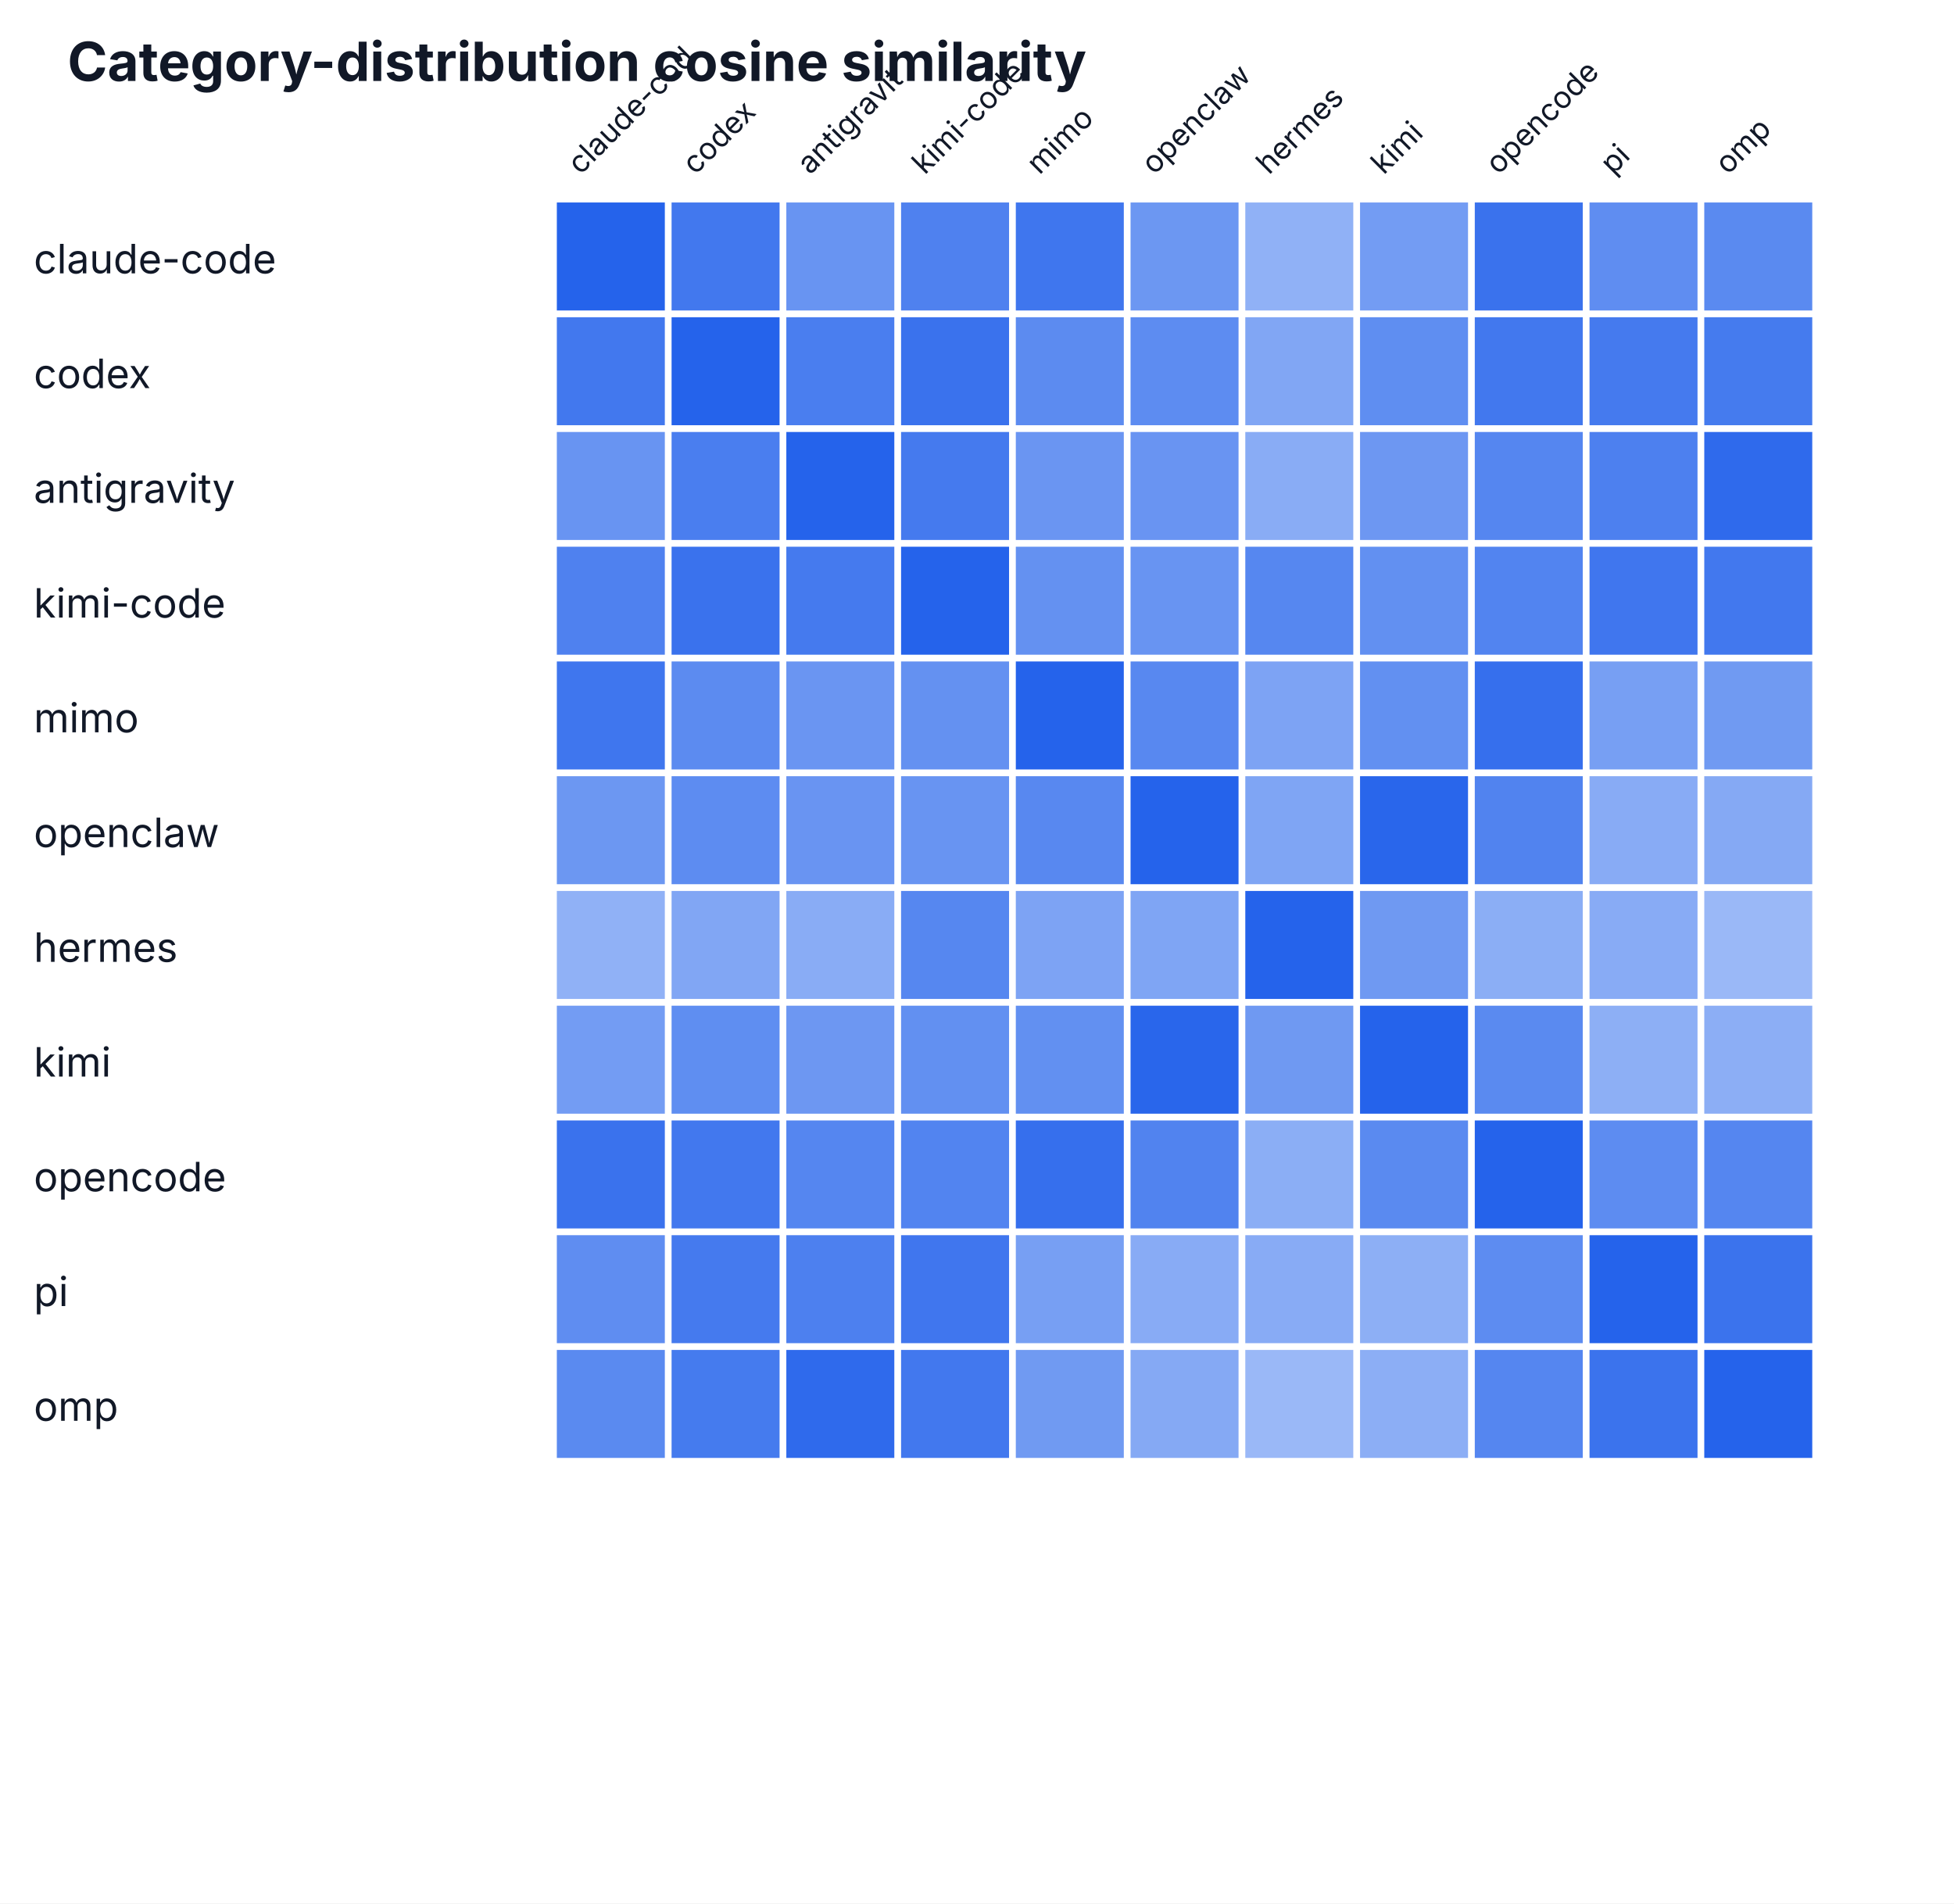
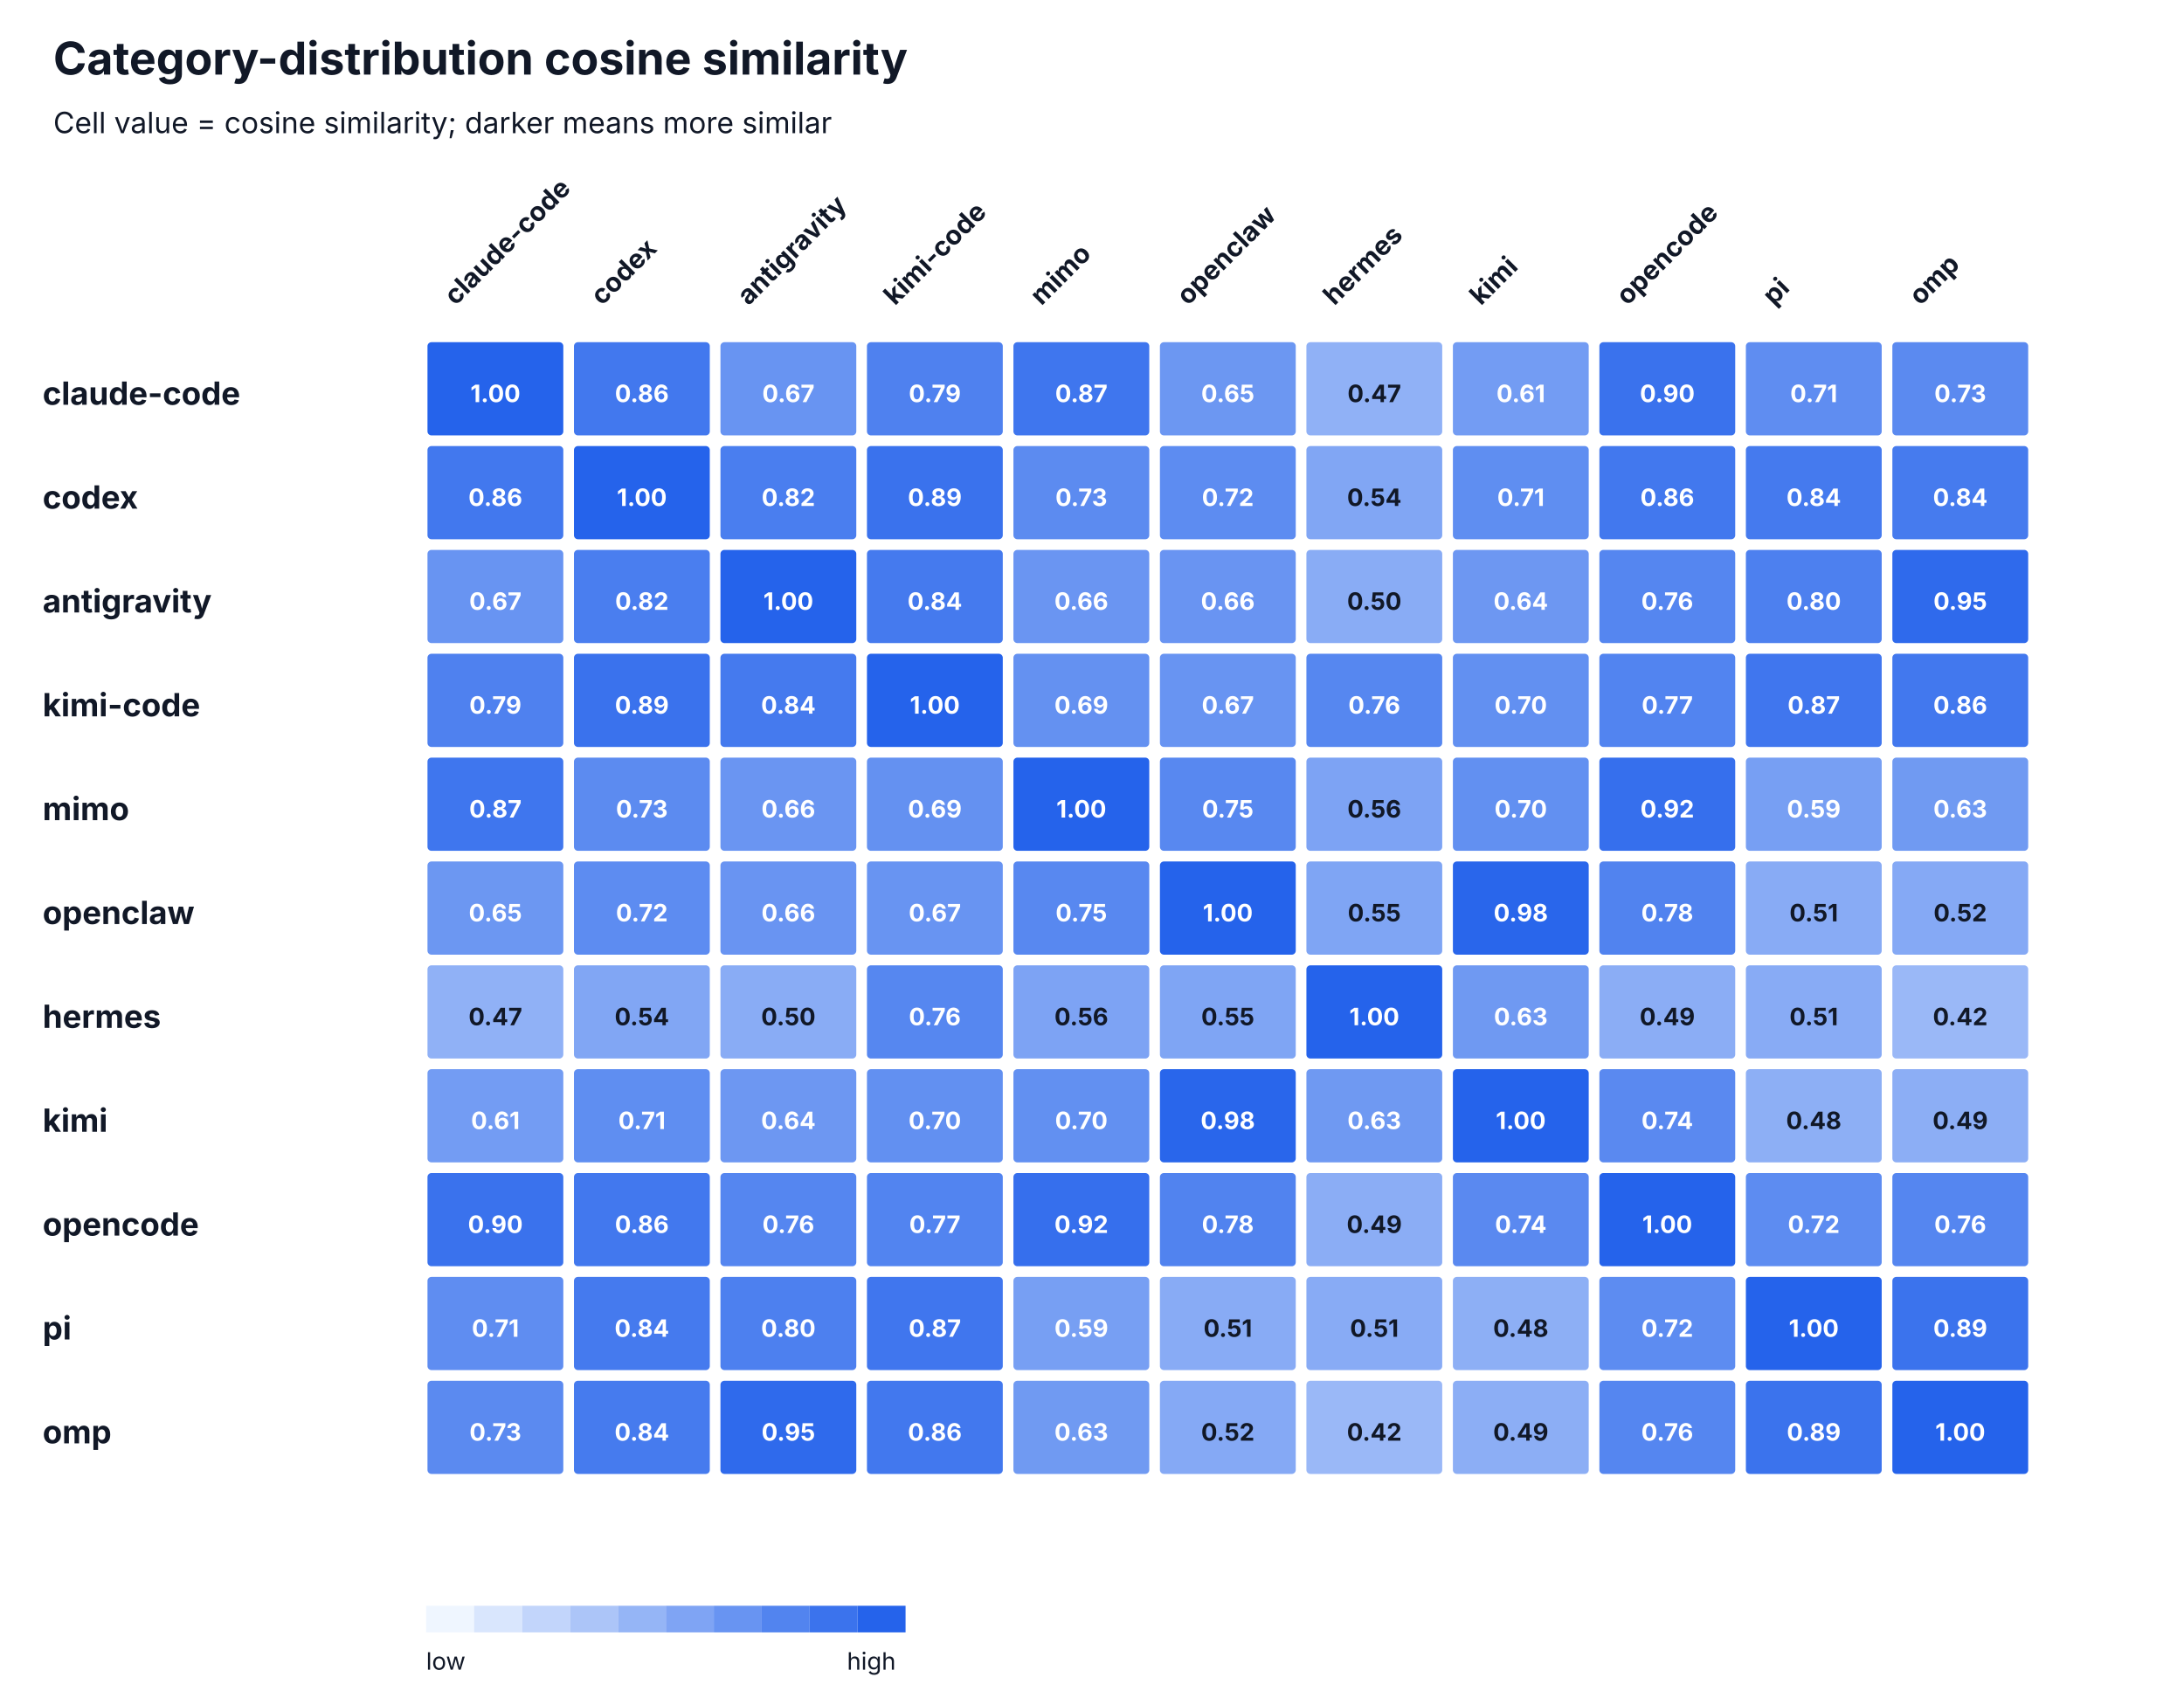
- <svg xmlns="http://www.w3.org/2000/svg" width="579" height="564" viewBox="0 0 579 564">
+ <svg xmlns="http://www.w3.org/2000/svg" width="820" height="635" viewBox="0 0 820 635">
  <rect width="100%" height="100%" fill="#ffffff" />
  <style>text{font-family:Inter,Arial,sans-serif;fill:#111827}</style>
-   <text x="20" y="24" font-size="16" font-weight="bold">Category-distribution cosine similarity</text>
-   <text x="172" y="52" font-size="9" font-weight="normal" transform="rotate(-45 172 52)">claude-cod</text>
-   <text x="206" y="52" font-size="9" font-weight="normal" transform="rotate(-45 206 52)">codex</text>
-   <text x="240" y="52" font-size="9" font-weight="normal" transform="rotate(-45 240 52)">antigravit</text>
-   <text x="274" y="52" font-size="9" font-weight="normal" transform="rotate(-45 274 52)">kimi-code</text>
-   <text x="308" y="52" font-size="9" font-weight="normal" transform="rotate(-45 308 52)">mimo</text>
-   <text x="342" y="52" font-size="9" font-weight="normal" transform="rotate(-45 342 52)">openclaw</text>
-   <text x="376" y="52" font-size="9" font-weight="normal" transform="rotate(-45 376 52)">hermes</text>
-   <text x="410" y="52" font-size="9" font-weight="normal" transform="rotate(-45 410 52)">kimi</text>
-   <text x="444" y="52" font-size="9" font-weight="normal" transform="rotate(-45 444 52)">opencode</text>
-   <text x="478" y="52" font-size="9" font-weight="normal" transform="rotate(-45 478 52)">pi</text>
-   <text x="512" y="52" font-size="9" font-weight="normal" transform="rotate(-45 512 52)">omp</text>
-   <text x="10" y="81" font-size="12" font-weight="normal">claude-code</text>
-   <rect x="165" y="60" width="32" height="32" fill="rgb(37,99,235)" />
-   <rect x="199" y="60" width="32" height="32" fill="rgb(66,120,238)" />
-   <rect x="233" y="60" width="32" height="32" fill="rgb(104,148,242)" />
-   <rect x="267" y="60" width="32" height="32" fill="rgb(79,129,239)" />
-   <rect x="301" y="60" width="32" height="32" fill="rgb(63,118,238)" />
-   <rect x="335" y="60" width="32" height="32" fill="rgb(108,151,242)" />
-   <rect x="369" y="60" width="32" height="32" fill="rgb(144,177,246)" />
-   <rect x="403" y="60" width="32" height="32" fill="rgb(115,156,243)" />
-   <rect x="437" y="60" width="32" height="32" fill="rgb(58,114,237)" />
-   <rect x="471" y="60" width="32" height="32" fill="rgb(95,141,241)" />
-   <rect x="505" y="60" width="32" height="32" fill="rgb(90,138,240)" />
-   <text x="10" y="115" font-size="12" font-weight="normal">codex</text>
-   <rect x="165" y="94" width="32" height="32" fill="rgb(66,120,238)" />
-   <rect x="199" y="94" width="32" height="32" fill="rgb(37,99,235)" />
-   <rect x="233" y="94" width="32" height="32" fill="rgb(74,126,239)" />
-   <rect x="267" y="94" width="32" height="32" fill="rgb(58,114,237)" />
-   <rect x="301" y="94" width="32" height="32" fill="rgb(92,139,240)" />
-   <rect x="335" y="94" width="32" height="32" fill="rgb(93,140,241)" />
-   <rect x="369" y="94" width="32" height="32" fill="rgb(129,166,244)" />
-   <rect x="403" y="94" width="32" height="32" fill="rgb(95,142,241)" />
-   <rect x="437" y="94" width="32" height="32" fill="rgb(66,120,238)" />
-   <rect x="471" y="94" width="32" height="32" fill="rgb(69,122,238)" />
-   <rect x="505" y="94" width="32" height="32" fill="rgb(69,123,238)" />
-   <text x="10" y="149" font-size="12" font-weight="normal">antigravity</text>
-   <rect x="165" y="128" width="32" height="32" fill="rgb(104,148,242)" />
-   <rect x="199" y="128" width="32" height="32" fill="rgb(74,126,239)" />
-   <rect x="233" y="128" width="32" height="32" fill="rgb(37,99,235)" />
-   <rect x="267" y="128" width="32" height="32" fill="rgb(69,122,238)" />
-   <rect x="301" y="128" width="32" height="32" fill="rgb(106,149,242)" />
-   <rect x="335" y="128" width="32" height="32" fill="rgb(105,148,242)" />
-   <rect x="369" y="128" width="32" height="32" fill="rgb(137,172,245)" />
-   <rect x="403" y="128" width="32" height="32" fill="rgb(109,151,242)" />
-   <rect x="437" y="128" width="32" height="32" fill="rgb(85,134,240)" />
-   <rect x="471" y="128" width="32" height="32" fill="rgb(77,128,239)" />
-   <rect x="505" y="128" width="32" height="32" fill="rgb(47,106,236)" />
-   <text x="10" y="183" font-size="12" font-weight="normal">kimi-code</text>
-   <rect x="165" y="162" width="32" height="32" fill="rgb(79,129,239)" />
-   <rect x="199" y="162" width="32" height="32" fill="rgb(58,114,237)" />
-   <rect x="233" y="162" width="32" height="32" fill="rgb(69,122,238)" />
-   <rect x="267" y="162" width="32" height="32" fill="rgb(37,99,235)" />
-   <rect x="301" y="162" width="32" height="32" fill="rgb(100,145,241)" />
-   <rect x="335" y="162" width="32" height="32" fill="rgb(104,148,242)" />
-   <rect x="369" y="162" width="32" height="32" fill="rgb(86,135,240)" />
-   <rect x="403" y="162" width="32" height="32" fill="rgb(98,144,241)" />
-   <rect x="437" y="162" width="32" height="32" fill="rgb(82,132,240)" />
-   <rect x="471" y="162" width="32" height="32" fill="rgb(64,118,238)" />
-   <rect x="505" y="162" width="32" height="32" fill="rgb(66,120,238)" />
-   <text x="10" y="217" font-size="12" font-weight="normal">mimo</text>
-   <rect x="165" y="196" width="32" height="32" fill="rgb(63,118,238)" />
-   <rect x="199" y="196" width="32" height="32" fill="rgb(92,139,240)" />
-   <rect x="233" y="196" width="32" height="32" fill="rgb(106,149,242)" />
-   <rect x="267" y="196" width="32" height="32" fill="rgb(100,145,241)" />
-   <rect x="301" y="196" width="32" height="32" fill="rgb(37,99,235)" />
-   <rect x="335" y="196" width="32" height="32" fill="rgb(88,136,240)" />
-   <rect x="369" y="196" width="32" height="32" fill="rgb(125,163,244)" />
-   <rect x="403" y="196" width="32" height="32" fill="rgb(98,144,241)" />
-   <rect x="437" y="196" width="32" height="32" fill="rgb(54,111,237)" />
-   <rect x="471" y="196" width="32" height="32" fill="rgb(119,159,243)" />
-   <rect x="505" y="196" width="32" height="32" fill="rgb(112,154,242)" />
-   <text x="10" y="251" font-size="12" font-weight="normal">openclaw</text>
-   <rect x="165" y="230" width="32" height="32" fill="rgb(108,151,242)" />
-   <rect x="199" y="230" width="32" height="32" fill="rgb(93,140,241)" />
-   <rect x="233" y="230" width="32" height="32" fill="rgb(105,148,242)" />
-   <rect x="267" y="230" width="32" height="32" fill="rgb(104,148,242)" />
-   <rect x="301" y="230" width="32" height="32" fill="rgb(88,136,240)" />
-   <rect x="335" y="230" width="32" height="32" fill="rgb(37,99,235)" />
-   <rect x="369" y="230" width="32" height="32" fill="rgb(127,165,244)" />
-   <rect x="403" y="230" width="32" height="32" fill="rgb(41,102,235)" />
-   <rect x="437" y="230" width="32" height="32" fill="rgb(81,131,239)" />
-   <rect x="471" y="230" width="32" height="32" fill="rgb(136,171,245)" />
-   <rect x="505" y="230" width="32" height="32" fill="rgb(133,169,244)" />
-   <text x="10" y="285" font-size="12" font-weight="normal">hermes</text>
-   <rect x="165" y="264" width="32" height="32" fill="rgb(144,177,246)" />
-   <rect x="199" y="264" width="32" height="32" fill="rgb(129,166,244)" />
-   <rect x="233" y="264" width="32" height="32" fill="rgb(137,172,245)" />
-   <rect x="267" y="264" width="32" height="32" fill="rgb(86,135,240)" />
-   <rect x="301" y="264" width="32" height="32" fill="rgb(125,163,244)" />
-   <rect x="335" y="264" width="32" height="32" fill="rgb(127,165,244)" />
-   <rect x="369" y="264" width="32" height="32" fill="rgb(37,99,235)" />
-   <rect x="403" y="264" width="32" height="32" fill="rgb(111,153,242)" />
-   <rect x="437" y="264" width="32" height="32" fill="rgb(139,174,245)" />
-   <rect x="471" y="264" width="32" height="32" fill="rgb(136,171,245)" />
-   <rect x="505" y="264" width="32" height="32" fill="rgb(154,184,247)" />
-   <text x="10" y="319" font-size="12" font-weight="normal">kimi</text>
-   <rect x="165" y="298" width="32" height="32" fill="rgb(115,156,243)" />
-   <rect x="199" y="298" width="32" height="32" fill="rgb(95,142,241)" />
-   <rect x="233" y="298" width="32" height="32" fill="rgb(109,151,242)" />
-   <rect x="267" y="298" width="32" height="32" fill="rgb(98,144,241)" />
-   <rect x="301" y="298" width="32" height="32" fill="rgb(98,144,241)" />
-   <rect x="335" y="298" width="32" height="32" fill="rgb(41,102,235)" />
-   <rect x="369" y="298" width="32" height="32" fill="rgb(111,153,242)" />
-   <rect x="403" y="298" width="32" height="32" fill="rgb(37,99,235)" />
-   <rect x="437" y="298" width="32" height="32" fill="rgb(90,138,240)" />
-   <rect x="471" y="298" width="32" height="32" fill="rgb(141,175,245)" />
-   <rect x="505" y="298" width="32" height="32" fill="rgb(140,174,245)" />
-   <text x="10" y="353" font-size="12" font-weight="normal">opencode</text>
-   <rect x="165" y="332" width="32" height="32" fill="rgb(58,114,237)" />
-   <rect x="199" y="332" width="32" height="32" fill="rgb(66,120,238)" />
-   <rect x="233" y="332" width="32" height="32" fill="rgb(85,134,240)" />
-   <rect x="267" y="332" width="32" height="32" fill="rgb(82,132,240)" />
-   <rect x="301" y="332" width="32" height="32" fill="rgb(54,111,237)" />
-   <rect x="335" y="332" width="32" height="32" fill="rgb(81,131,239)" />
-   <rect x="369" y="332" width="32" height="32" fill="rgb(139,174,245)" />
-   <rect x="403" y="332" width="32" height="32" fill="rgb(90,138,240)" />
-   <rect x="437" y="332" width="32" height="32" fill="rgb(37,99,235)" />
-   <rect x="471" y="332" width="32" height="32" fill="rgb(93,140,241)" />
-   <rect x="505" y="332" width="32" height="32" fill="rgb(85,134,240)" />
-   <text x="10" y="387" font-size="12" font-weight="normal">pi</text>
-   <rect x="165" y="366" width="32" height="32" fill="rgb(95,141,241)" />
-   <rect x="199" y="366" width="32" height="32" fill="rgb(69,122,238)" />
-   <rect x="233" y="366" width="32" height="32" fill="rgb(77,128,239)" />
-   <rect x="267" y="366" width="32" height="32" fill="rgb(64,118,238)" />
-   <rect x="301" y="366" width="32" height="32" fill="rgb(119,159,243)" />
-   <rect x="335" y="366" width="32" height="32" fill="rgb(136,171,245)" />
-   <rect x="369" y="366" width="32" height="32" fill="rgb(136,171,245)" />
-   <rect x="403" y="366" width="32" height="32" fill="rgb(141,175,245)" />
-   <rect x="437" y="366" width="32" height="32" fill="rgb(93,140,241)" />
-   <rect x="471" y="366" width="32" height="32" fill="rgb(37,99,235)" />
-   <rect x="505" y="366" width="32" height="32" fill="rgb(59,115,237)" />
-   <text x="10" y="421" font-size="12" font-weight="normal">omp</text>
-   <rect x="165" y="400" width="32" height="32" fill="rgb(90,138,240)" />
-   <rect x="199" y="400" width="32" height="32" fill="rgb(69,123,238)" />
-   <rect x="233" y="400" width="32" height="32" fill="rgb(47,106,236)" />
-   <rect x="267" y="400" width="32" height="32" fill="rgb(66,120,238)" />
-   <rect x="301" y="400" width="32" height="32" fill="rgb(112,154,242)" />
-   <rect x="335" y="400" width="32" height="32" fill="rgb(133,169,244)" />
-   <rect x="369" y="400" width="32" height="32" fill="rgb(154,184,247)" />
-   <rect x="403" y="400" width="32" height="32" fill="rgb(140,174,245)" />
-   <rect x="437" y="400" width="32" height="32" fill="rgb(85,134,240)" />
-   <rect x="471" y="400" width="32" height="32" fill="rgb(59,115,237)" />
-   <rect x="505" y="400" width="32" height="32" fill="rgb(37,99,235)" />
+   <text x="20" y="28" font-size="17" font-weight="bold">Category-distribution cosine similarity</text>
+   <text x="20" y="50" font-size="11" font-weight="normal">Cell value = cosine similarity; darker means more similar</text>
+   <text x="171" y="115" font-size="10" font-weight="bold" transform="rotate(-45 171 115)">claude-code</text>
+   <text x="226" y="115" font-size="10" font-weight="bold" transform="rotate(-45 226 115)">codex</text>
+   <text x="281" y="115" font-size="10" font-weight="bold" transform="rotate(-45 281 115)">antigravity</text>
+   <text x="336" y="115" font-size="10" font-weight="bold" transform="rotate(-45 336 115)">kimi-code</text>
+   <text x="391" y="115" font-size="10" font-weight="bold" transform="rotate(-45 391 115)">mimo</text>
+   <text x="446" y="115" font-size="10" font-weight="bold" transform="rotate(-45 446 115)">openclaw</text>
+   <text x="501" y="115" font-size="10" font-weight="bold" transform="rotate(-45 501 115)">hermes</text>
+   <text x="556" y="115" font-size="10" font-weight="bold" transform="rotate(-45 556 115)">kimi</text>
+   <text x="611" y="115" font-size="10" font-weight="bold" transform="rotate(-45 611 115)">opencode</text>
+   <text x="666" y="115" font-size="10" font-weight="bold" transform="rotate(-45 666 115)">pi</text>
+   <text x="721" y="115" font-size="10" font-weight="bold" transform="rotate(-45 721 115)">omp</text>
+   <text x="16" y="152" font-size="12" font-weight="bold">claude-code</text>
+   <rect x="160" y="128" width="52" height="36" rx="2" fill="rgb(37,99,235)" stroke="#ffffff" />
+   <text x="186.0" y="151" text-anchor="middle" font-size="9" font-weight="bold" fill="#ffffff" style="fill:#ffffff">1.00</text>
+   <rect x="215" y="128" width="52" height="36" rx="2" fill="rgb(66,120,238)" stroke="#ffffff" />
+   <text x="241.0" y="151" text-anchor="middle" font-size="9" font-weight="bold" fill="#ffffff" style="fill:#ffffff">0.86</text>
+   <rect x="270" y="128" width="52" height="36" rx="2" fill="rgb(104,148,242)" stroke="#ffffff" />
+   <text x="296.0" y="151" text-anchor="middle" font-size="9" font-weight="bold" fill="#ffffff" style="fill:#ffffff">0.67</text>
+   <rect x="325" y="128" width="52" height="36" rx="2" fill="rgb(79,129,239)" stroke="#ffffff" />
+   <text x="351.0" y="151" text-anchor="middle" font-size="9" font-weight="bold" fill="#ffffff" style="fill:#ffffff">0.79</text>
+   <rect x="380" y="128" width="52" height="36" rx="2" fill="rgb(63,118,238)" stroke="#ffffff" />
+   <text x="406.0" y="151" text-anchor="middle" font-size="9" font-weight="bold" fill="#ffffff" style="fill:#ffffff">0.87</text>
+   <rect x="435" y="128" width="52" height="36" rx="2" fill="rgb(108,151,242)" stroke="#ffffff" />
+   <text x="461.0" y="151" text-anchor="middle" font-size="9" font-weight="bold" fill="#ffffff" style="fill:#ffffff">0.65</text>
+   <rect x="490" y="128" width="52" height="36" rx="2" fill="rgb(144,177,246)" stroke="#ffffff" />
+   <text x="516.0" y="151" text-anchor="middle" font-size="9" font-weight="bold" fill="#111827" style="fill:#111827">0.47</text>
+   <rect x="545" y="128" width="52" height="36" rx="2" fill="rgb(115,156,243)" stroke="#ffffff" />
+   <text x="571.0" y="151" text-anchor="middle" font-size="9" font-weight="bold" fill="#ffffff" style="fill:#ffffff">0.61</text>
+   <rect x="600" y="128" width="52" height="36" rx="2" fill="rgb(58,114,237)" stroke="#ffffff" />
+   <text x="626.0" y="151" text-anchor="middle" font-size="9" font-weight="bold" fill="#ffffff" style="fill:#ffffff">0.90</text>
+   <rect x="655" y="128" width="52" height="36" rx="2" fill="rgb(95,141,241)" stroke="#ffffff" />
+   <text x="681.0" y="151" text-anchor="middle" font-size="9" font-weight="bold" fill="#ffffff" style="fill:#ffffff">0.71</text>
+   <rect x="710" y="128" width="52" height="36" rx="2" fill="rgb(91,138,240)" stroke="#ffffff" />
+   <text x="736.0" y="151" text-anchor="middle" font-size="9" font-weight="bold" fill="#ffffff" style="fill:#ffffff">0.73</text>
+   <text x="16" y="191" font-size="12" font-weight="bold">codex</text>
+   <rect x="160" y="167" width="52" height="36" rx="2" fill="rgb(66,120,238)" stroke="#ffffff" />
+   <text x="186.0" y="190" text-anchor="middle" font-size="9" font-weight="bold" fill="#ffffff" style="fill:#ffffff">0.86</text>
+   <rect x="215" y="167" width="52" height="36" rx="2" fill="rgb(37,99,235)" stroke="#ffffff" />
+   <text x="241.0" y="190" text-anchor="middle" font-size="9" font-weight="bold" fill="#ffffff" style="fill:#ffffff">1.00</text>
+   <rect x="270" y="167" width="52" height="36" rx="2" fill="rgb(74,126,239)" stroke="#ffffff" />
+   <text x="296.0" y="190" text-anchor="middle" font-size="9" font-weight="bold" fill="#ffffff" style="fill:#ffffff">0.82</text>
+   <rect x="325" y="167" width="52" height="36" rx="2" fill="rgb(58,114,237)" stroke="#ffffff" />
+   <text x="351.0" y="190" text-anchor="middle" font-size="9" font-weight="bold" fill="#ffffff" style="fill:#ffffff">0.89</text>
+   <rect x="380" y="167" width="52" height="36" rx="2" fill="rgb(92,139,240)" stroke="#ffffff" />
+   <text x="406.0" y="190" text-anchor="middle" font-size="9" font-weight="bold" fill="#ffffff" style="fill:#ffffff">0.73</text>
+   <rect x="435" y="167" width="52" height="36" rx="2" fill="rgb(93,140,241)" stroke="#ffffff" />
+   <text x="461.0" y="190" text-anchor="middle" font-size="9" font-weight="bold" fill="#ffffff" style="fill:#ffffff">0.72</text>
+   <rect x="490" y="167" width="52" height="36" rx="2" fill="rgb(129,166,244)" stroke="#ffffff" />
+   <text x="516.0" y="190" text-anchor="middle" font-size="9" font-weight="bold" fill="#111827" style="fill:#111827">0.54</text>
+   <rect x="545" y="167" width="52" height="36" rx="2" fill="rgb(95,142,241)" stroke="#ffffff" />
+   <text x="571.0" y="190" text-anchor="middle" font-size="9" font-weight="bold" fill="#ffffff" style="fill:#ffffff">0.71</text>
+   <rect x="600" y="167" width="52" height="36" rx="2" fill="rgb(66,120,238)" stroke="#ffffff" />
+   <text x="626.0" y="190" text-anchor="middle" font-size="9" font-weight="bold" fill="#ffffff" style="fill:#ffffff">0.86</text>
+   <rect x="655" y="167" width="52" height="36" rx="2" fill="rgb(69,122,238)" stroke="#ffffff" />
+   <text x="681.0" y="190" text-anchor="middle" font-size="9" font-weight="bold" fill="#ffffff" style="fill:#ffffff">0.84</text>
+   <rect x="710" y="167" width="52" height="36" rx="2" fill="rgb(70,123,238)" stroke="#ffffff" />
+   <text x="736.0" y="190" text-anchor="middle" font-size="9" font-weight="bold" fill="#ffffff" style="fill:#ffffff">0.84</text>
+   <text x="16" y="230" font-size="12" font-weight="bold">antigravity</text>
+   <rect x="160" y="206" width="52" height="36" rx="2" fill="rgb(104,148,242)" stroke="#ffffff" />
+   <text x="186.0" y="229" text-anchor="middle" font-size="9" font-weight="bold" fill="#ffffff" style="fill:#ffffff">0.67</text>
+   <rect x="215" y="206" width="52" height="36" rx="2" fill="rgb(74,126,239)" stroke="#ffffff" />
+   <text x="241.0" y="229" text-anchor="middle" font-size="9" font-weight="bold" fill="#ffffff" style="fill:#ffffff">0.82</text>
+   <rect x="270" y="206" width="52" height="36" rx="2" fill="rgb(37,99,235)" stroke="#ffffff" />
+   <text x="296.0" y="229" text-anchor="middle" font-size="9" font-weight="bold" fill="#ffffff" style="fill:#ffffff">1.00</text>
+   <rect x="325" y="206" width="52" height="36" rx="2" fill="rgb(69,122,238)" stroke="#ffffff" />
+   <text x="351.0" y="229" text-anchor="middle" font-size="9" font-weight="bold" fill="#ffffff" style="fill:#ffffff">0.84</text>
+   <rect x="380" y="206" width="52" height="36" rx="2" fill="rgb(106,149,242)" stroke="#ffffff" />
+   <text x="406.0" y="229" text-anchor="middle" font-size="9" font-weight="bold" fill="#ffffff" style="fill:#ffffff">0.66</text>
+   <rect x="435" y="206" width="52" height="36" rx="2" fill="rgb(105,148,242)" stroke="#ffffff" />
+   <text x="461.0" y="229" text-anchor="middle" font-size="9" font-weight="bold" fill="#ffffff" style="fill:#ffffff">0.66</text>
+   <rect x="490" y="206" width="52" height="36" rx="2" fill="rgb(137,172,245)" stroke="#ffffff" />
+   <text x="516.0" y="229" text-anchor="middle" font-size="9" font-weight="bold" fill="#111827" style="fill:#111827">0.50</text>
+   <rect x="545" y="206" width="52" height="36" rx="2" fill="rgb(109,151,242)" stroke="#ffffff" />
+   <text x="571.0" y="229" text-anchor="middle" font-size="9" font-weight="bold" fill="#ffffff" style="fill:#ffffff">0.64</text>
+   <rect x="600" y="206" width="52" height="36" rx="2" fill="rgb(85,134,240)" stroke="#ffffff" />
+   <text x="626.0" y="229" text-anchor="middle" font-size="9" font-weight="bold" fill="#ffffff" style="fill:#ffffff">0.76</text>
+   <rect x="655" y="206" width="52" height="36" rx="2" fill="rgb(77,128,239)" stroke="#ffffff" />
+   <text x="681.0" y="229" text-anchor="middle" font-size="9" font-weight="bold" fill="#ffffff" style="fill:#ffffff">0.80</text>
+   <rect x="710" y="206" width="52" height="36" rx="2" fill="rgb(47,106,236)" stroke="#ffffff" />
+   <text x="736.0" y="229" text-anchor="middle" font-size="9" font-weight="bold" fill="#ffffff" style="fill:#ffffff">0.95</text>
+   <text x="16" y="269" font-size="12" font-weight="bold">kimi-code</text>
+   <rect x="160" y="245" width="52" height="36" rx="2" fill="rgb(79,129,239)" stroke="#ffffff" />
+   <text x="186.0" y="268" text-anchor="middle" font-size="9" font-weight="bold" fill="#ffffff" style="fill:#ffffff">0.79</text>
+   <rect x="215" y="245" width="52" height="36" rx="2" fill="rgb(58,114,237)" stroke="#ffffff" />
+   <text x="241.0" y="268" text-anchor="middle" font-size="9" font-weight="bold" fill="#ffffff" style="fill:#ffffff">0.89</text>
+   <rect x="270" y="245" width="52" height="36" rx="2" fill="rgb(69,122,238)" stroke="#ffffff" />
+   <text x="296.0" y="268" text-anchor="middle" font-size="9" font-weight="bold" fill="#ffffff" style="fill:#ffffff">0.84</text>
+   <rect x="325" y="245" width="52" height="36" rx="2" fill="rgb(37,99,235)" stroke="#ffffff" />
+   <text x="351.0" y="268" text-anchor="middle" font-size="9" font-weight="bold" fill="#ffffff" style="fill:#ffffff">1.00</text>
+   <rect x="380" y="245" width="52" height="36" rx="2" fill="rgb(100,145,241)" stroke="#ffffff" />
+   <text x="406.0" y="268" text-anchor="middle" font-size="9" font-weight="bold" fill="#ffffff" style="fill:#ffffff">0.69</text>
+   <rect x="435" y="245" width="52" height="36" rx="2" fill="rgb(104,148,242)" stroke="#ffffff" />
+   <text x="461.0" y="268" text-anchor="middle" font-size="9" font-weight="bold" fill="#ffffff" style="fill:#ffffff">0.67</text>
+   <rect x="490" y="245" width="52" height="36" rx="2" fill="rgb(86,135,240)" stroke="#ffffff" />
+   <text x="516.0" y="268" text-anchor="middle" font-size="9" font-weight="bold" fill="#ffffff" style="fill:#ffffff">0.76</text>
+   <rect x="545" y="245" width="52" height="36" rx="2" fill="rgb(98,144,241)" stroke="#ffffff" />
+   <text x="571.0" y="268" text-anchor="middle" font-size="9" font-weight="bold" fill="#ffffff" style="fill:#ffffff">0.70</text>
+   <rect x="600" y="245" width="52" height="36" rx="2" fill="rgb(82,132,240)" stroke="#ffffff" />
+   <text x="626.0" y="268" text-anchor="middle" font-size="9" font-weight="bold" fill="#ffffff" style="fill:#ffffff">0.77</text>
+   <rect x="655" y="245" width="52" height="36" rx="2" fill="rgb(64,118,238)" stroke="#ffffff" />
+   <text x="681.0" y="268" text-anchor="middle" font-size="9" font-weight="bold" fill="#ffffff" style="fill:#ffffff">0.87</text>
+   <rect x="710" y="245" width="52" height="36" rx="2" fill="rgb(66,120,238)" stroke="#ffffff" />
+   <text x="736.0" y="268" text-anchor="middle" font-size="9" font-weight="bold" fill="#ffffff" style="fill:#ffffff">0.86</text>
+   <text x="16" y="308" font-size="12" font-weight="bold">mimo</text>
+   <rect x="160" y="284" width="52" height="36" rx="2" fill="rgb(63,118,238)" stroke="#ffffff" />
+   <text x="186.0" y="307" text-anchor="middle" font-size="9" font-weight="bold" fill="#ffffff" style="fill:#ffffff">0.87</text>
+   <rect x="215" y="284" width="52" height="36" rx="2" fill="rgb(92,139,240)" stroke="#ffffff" />
+   <text x="241.0" y="307" text-anchor="middle" font-size="9" font-weight="bold" fill="#ffffff" style="fill:#ffffff">0.73</text>
+   <rect x="270" y="284" width="52" height="36" rx="2" fill="rgb(106,149,242)" stroke="#ffffff" />
+   <text x="296.0" y="307" text-anchor="middle" font-size="9" font-weight="bold" fill="#ffffff" style="fill:#ffffff">0.66</text>
+   <rect x="325" y="284" width="52" height="36" rx="2" fill="rgb(100,145,241)" stroke="#ffffff" />
+   <text x="351.0" y="307" text-anchor="middle" font-size="9" font-weight="bold" fill="#ffffff" style="fill:#ffffff">0.69</text>
+   <rect x="380" y="284" width="52" height="36" rx="2" fill="rgb(37,99,235)" stroke="#ffffff" />
+   <text x="406.0" y="307" text-anchor="middle" font-size="9" font-weight="bold" fill="#ffffff" style="fill:#ffffff">1.00</text>
+   <rect x="435" y="284" width="52" height="36" rx="2" fill="rgb(88,136,240)" stroke="#ffffff" />
+   <text x="461.0" y="307" text-anchor="middle" font-size="9" font-weight="bold" fill="#ffffff" style="fill:#ffffff">0.75</text>
+   <rect x="490" y="284" width="52" height="36" rx="2" fill="rgb(125,163,244)" stroke="#ffffff" />
+   <text x="516.0" y="307" text-anchor="middle" font-size="9" font-weight="bold" fill="#111827" style="fill:#111827">0.56</text>
+   <rect x="545" y="284" width="52" height="36" rx="2" fill="rgb(98,144,241)" stroke="#ffffff" />
+   <text x="571.0" y="307" text-anchor="middle" font-size="9" font-weight="bold" fill="#ffffff" style="fill:#ffffff">0.70</text>
+   <rect x="600" y="284" width="52" height="36" rx="2" fill="rgb(54,111,237)" stroke="#ffffff" />
+   <text x="626.0" y="307" text-anchor="middle" font-size="9" font-weight="bold" fill="#ffffff" style="fill:#ffffff">0.92</text>
+   <rect x="655" y="284" width="52" height="36" rx="2" fill="rgb(119,159,243)" stroke="#ffffff" />
+   <text x="681.0" y="307" text-anchor="middle" font-size="9" font-weight="bold" fill="#ffffff" style="fill:#ffffff">0.59</text>
+   <rect x="710" y="284" width="52" height="36" rx="2" fill="rgb(112,154,242)" stroke="#ffffff" />
+   <text x="736.0" y="307" text-anchor="middle" font-size="9" font-weight="bold" fill="#ffffff" style="fill:#ffffff">0.63</text>
+   <text x="16" y="347" font-size="12" font-weight="bold">openclaw</text>
+   <rect x="160" y="323" width="52" height="36" rx="2" fill="rgb(108,151,242)" stroke="#ffffff" />
+   <text x="186.0" y="346" text-anchor="middle" font-size="9" font-weight="bold" fill="#ffffff" style="fill:#ffffff">0.65</text>
+   <rect x="215" y="323" width="52" height="36" rx="2" fill="rgb(93,140,241)" stroke="#ffffff" />
+   <text x="241.0" y="346" text-anchor="middle" font-size="9" font-weight="bold" fill="#ffffff" style="fill:#ffffff">0.72</text>
+   <rect x="270" y="323" width="52" height="36" rx="2" fill="rgb(105,148,242)" stroke="#ffffff" />
+   <text x="296.0" y="346" text-anchor="middle" font-size="9" font-weight="bold" fill="#ffffff" style="fill:#ffffff">0.66</text>
+   <rect x="325" y="323" width="52" height="36" rx="2" fill="rgb(104,148,242)" stroke="#ffffff" />
+   <text x="351.0" y="346" text-anchor="middle" font-size="9" font-weight="bold" fill="#ffffff" style="fill:#ffffff">0.67</text>
+   <rect x="380" y="323" width="52" height="36" rx="2" fill="rgb(88,136,240)" stroke="#ffffff" />
+   <text x="406.0" y="346" text-anchor="middle" font-size="9" font-weight="bold" fill="#ffffff" style="fill:#ffffff">0.75</text>
+   <rect x="435" y="323" width="52" height="36" rx="2" fill="rgb(37,99,235)" stroke="#ffffff" />
+   <text x="461.0" y="346" text-anchor="middle" font-size="9" font-weight="bold" fill="#ffffff" style="fill:#ffffff">1.00</text>
+   <rect x="490" y="323" width="52" height="36" rx="2" fill="rgb(127,165,244)" stroke="#ffffff" />
+   <text x="516.0" y="346" text-anchor="middle" font-size="9" font-weight="bold" fill="#111827" style="fill:#111827">0.55</text>
+   <rect x="545" y="323" width="52" height="36" rx="2" fill="rgb(41,102,235)" stroke="#ffffff" />
+   <text x="571.0" y="346" text-anchor="middle" font-size="9" font-weight="bold" fill="#ffffff" style="fill:#ffffff">0.98</text>
+   <rect x="600" y="323" width="52" height="36" rx="2" fill="rgb(81,131,239)" stroke="#ffffff" />
+   <text x="626.0" y="346" text-anchor="middle" font-size="9" font-weight="bold" fill="#ffffff" style="fill:#ffffff">0.78</text>
+   <rect x="655" y="323" width="52" height="36" rx="2" fill="rgb(136,171,245)" stroke="#ffffff" />
+   <text x="681.0" y="346" text-anchor="middle" font-size="9" font-weight="bold" fill="#111827" style="fill:#111827">0.51</text>
+   <rect x="710" y="323" width="52" height="36" rx="2" fill="rgb(133,169,245)" stroke="#ffffff" />
+   <text x="736.0" y="346" text-anchor="middle" font-size="9" font-weight="bold" fill="#111827" style="fill:#111827">0.52</text>
+   <text x="16" y="386" font-size="12" font-weight="bold">hermes</text>
+   <rect x="160" y="362" width="52" height="36" rx="2" fill="rgb(144,177,246)" stroke="#ffffff" />
+   <text x="186.0" y="385" text-anchor="middle" font-size="9" font-weight="bold" fill="#111827" style="fill:#111827">0.47</text>
+   <rect x="215" y="362" width="52" height="36" rx="2" fill="rgb(129,166,244)" stroke="#ffffff" />
+   <text x="241.0" y="385" text-anchor="middle" font-size="9" font-weight="bold" fill="#111827" style="fill:#111827">0.54</text>
+   <rect x="270" y="362" width="52" height="36" rx="2" fill="rgb(137,172,245)" stroke="#ffffff" />
+   <text x="296.0" y="385" text-anchor="middle" font-size="9" font-weight="bold" fill="#111827" style="fill:#111827">0.50</text>
+   <rect x="325" y="362" width="52" height="36" rx="2" fill="rgb(86,135,240)" stroke="#ffffff" />
+   <text x="351.0" y="385" text-anchor="middle" font-size="9" font-weight="bold" fill="#ffffff" style="fill:#ffffff">0.76</text>
+   <rect x="380" y="362" width="52" height="36" rx="2" fill="rgb(125,163,244)" stroke="#ffffff" />
+   <text x="406.0" y="385" text-anchor="middle" font-size="9" font-weight="bold" fill="#111827" style="fill:#111827">0.56</text>
+   <rect x="435" y="362" width="52" height="36" rx="2" fill="rgb(127,165,244)" stroke="#ffffff" />
+   <text x="461.0" y="385" text-anchor="middle" font-size="9" font-weight="bold" fill="#111827" style="fill:#111827">0.55</text>
+   <rect x="490" y="362" width="52" height="36" rx="2" fill="rgb(37,99,235)" stroke="#ffffff" />
+   <text x="516.0" y="385" text-anchor="middle" font-size="9" font-weight="bold" fill="#ffffff" style="fill:#ffffff">1.00</text>
+   <rect x="545" y="362" width="52" height="36" rx="2" fill="rgb(111,153,242)" stroke="#ffffff" />
+   <text x="571.0" y="385" text-anchor="middle" font-size="9" font-weight="bold" fill="#ffffff" style="fill:#ffffff">0.63</text>
+   <rect x="600" y="362" width="52" height="36" rx="2" fill="rgb(139,173,245)" stroke="#ffffff" />
+   <text x="626.0" y="385" text-anchor="middle" font-size="9" font-weight="bold" fill="#111827" style="fill:#111827">0.49</text>
+   <rect x="655" y="362" width="52" height="36" rx="2" fill="rgb(136,171,245)" stroke="#ffffff" />
+   <text x="681.0" y="385" text-anchor="middle" font-size="9" font-weight="bold" fill="#111827" style="fill:#111827">0.51</text>
+   <rect x="710" y="362" width="52" height="36" rx="2" fill="rgb(154,184,247)" stroke="#ffffff" />
+   <text x="736.0" y="385" text-anchor="middle" font-size="9" font-weight="bold" fill="#111827" style="fill:#111827">0.42</text>
+   <text x="16" y="425" font-size="12" font-weight="bold">kimi</text>
+   <rect x="160" y="401" width="52" height="36" rx="2" fill="rgb(115,156,243)" stroke="#ffffff" />
+   <text x="186.0" y="424" text-anchor="middle" font-size="9" font-weight="bold" fill="#ffffff" style="fill:#ffffff">0.61</text>
+   <rect x="215" y="401" width="52" height="36" rx="2" fill="rgb(95,142,241)" stroke="#ffffff" />
+   <text x="241.0" y="424" text-anchor="middle" font-size="9" font-weight="bold" fill="#ffffff" style="fill:#ffffff">0.71</text>
+   <rect x="270" y="401" width="52" height="36" rx="2" fill="rgb(109,151,242)" stroke="#ffffff" />
+   <text x="296.0" y="424" text-anchor="middle" font-size="9" font-weight="bold" fill="#ffffff" style="fill:#ffffff">0.64</text>
+   <rect x="325" y="401" width="52" height="36" rx="2" fill="rgb(98,144,241)" stroke="#ffffff" />
+   <text x="351.0" y="424" text-anchor="middle" font-size="9" font-weight="bold" fill="#ffffff" style="fill:#ffffff">0.70</text>
+   <rect x="380" y="401" width="52" height="36" rx="2" fill="rgb(98,144,241)" stroke="#ffffff" />
+   <text x="406.0" y="424" text-anchor="middle" font-size="9" font-weight="bold" fill="#ffffff" style="fill:#ffffff">0.70</text>
+   <rect x="435" y="401" width="52" height="36" rx="2" fill="rgb(41,102,235)" stroke="#ffffff" />
+   <text x="461.0" y="424" text-anchor="middle" font-size="9" font-weight="bold" fill="#ffffff" style="fill:#ffffff">0.98</text>
+   <rect x="490" y="401" width="52" height="36" rx="2" fill="rgb(111,153,242)" stroke="#ffffff" />
+   <text x="516.0" y="424" text-anchor="middle" font-size="9" font-weight="bold" fill="#ffffff" style="fill:#ffffff">0.63</text>
+   <rect x="545" y="401" width="52" height="36" rx="2" fill="rgb(37,99,235)" stroke="#ffffff" />
+   <text x="571.0" y="424" text-anchor="middle" font-size="9" font-weight="bold" fill="#ffffff" style="fill:#ffffff">1.00</text>
+   <rect x="600" y="401" width="52" height="36" rx="2" fill="rgb(90,137,240)" stroke="#ffffff" />
+   <text x="626.0" y="424" text-anchor="middle" font-size="9" font-weight="bold" fill="#ffffff" style="fill:#ffffff">0.74</text>
+   <rect x="655" y="401" width="52" height="36" rx="2" fill="rgb(141,175,245)" stroke="#ffffff" />
+   <text x="681.0" y="424" text-anchor="middle" font-size="9" font-weight="bold" fill="#111827" style="fill:#111827">0.48</text>
+   <rect x="710" y="401" width="52" height="36" rx="2" fill="rgb(140,174,245)" stroke="#ffffff" />
+   <text x="736.0" y="424" text-anchor="middle" font-size="9" font-weight="bold" fill="#111827" style="fill:#111827">0.49</text>
+   <text x="16" y="464" font-size="12" font-weight="bold">opencode</text>
+   <rect x="160" y="440" width="52" height="36" rx="2" fill="rgb(58,114,237)" stroke="#ffffff" />
+   <text x="186.0" y="463" text-anchor="middle" font-size="9" font-weight="bold" fill="#ffffff" style="fill:#ffffff">0.90</text>
+   <rect x="215" y="440" width="52" height="36" rx="2" fill="rgb(66,120,238)" stroke="#ffffff" />
+   <text x="241.0" y="463" text-anchor="middle" font-size="9" font-weight="bold" fill="#ffffff" style="fill:#ffffff">0.86</text>
+   <rect x="270" y="440" width="52" height="36" rx="2" fill="rgb(85,134,240)" stroke="#ffffff" />
+   <text x="296.0" y="463" text-anchor="middle" font-size="9" font-weight="bold" fill="#ffffff" style="fill:#ffffff">0.76</text>
+   <rect x="325" y="440" width="52" height="36" rx="2" fill="rgb(82,132,240)" stroke="#ffffff" />
+   <text x="351.0" y="463" text-anchor="middle" font-size="9" font-weight="bold" fill="#ffffff" style="fill:#ffffff">0.77</text>
+   <rect x="380" y="440" width="52" height="36" rx="2" fill="rgb(54,111,237)" stroke="#ffffff" />
+   <text x="406.0" y="463" text-anchor="middle" font-size="9" font-weight="bold" fill="#ffffff" style="fill:#ffffff">0.92</text>
+   <rect x="435" y="440" width="52" height="36" rx="2" fill="rgb(81,131,239)" stroke="#ffffff" />
+   <text x="461.0" y="463" text-anchor="middle" font-size="9" font-weight="bold" fill="#ffffff" style="fill:#ffffff">0.78</text>
+   <rect x="490" y="440" width="52" height="36" rx="2" fill="rgb(139,173,245)" stroke="#ffffff" />
+   <text x="516.0" y="463" text-anchor="middle" font-size="9" font-weight="bold" fill="#111827" style="fill:#111827">0.49</text>
+   <rect x="545" y="440" width="52" height="36" rx="2" fill="rgb(90,137,240)" stroke="#ffffff" />
+   <text x="571.0" y="463" text-anchor="middle" font-size="9" font-weight="bold" fill="#ffffff" style="fill:#ffffff">0.74</text>
+   <rect x="600" y="440" width="52" height="36" rx="2" fill="rgb(37,99,235)" stroke="#ffffff" />
+   <text x="626.0" y="463" text-anchor="middle" font-size="9" font-weight="bold" fill="#ffffff" style="fill:#ffffff">1.00</text>
+   <rect x="655" y="440" width="52" height="36" rx="2" fill="rgb(93,140,241)" stroke="#ffffff" />
+   <text x="681.0" y="463" text-anchor="middle" font-size="9" font-weight="bold" fill="#ffffff" style="fill:#ffffff">0.72</text>
+   <rect x="710" y="440" width="52" height="36" rx="2" fill="rgb(85,134,240)" stroke="#ffffff" />
+   <text x="736.0" y="463" text-anchor="middle" font-size="9" font-weight="bold" fill="#ffffff" style="fill:#ffffff">0.76</text>
+   <text x="16" y="503" font-size="12" font-weight="bold">pi</text>
+   <rect x="160" y="479" width="52" height="36" rx="2" fill="rgb(95,141,241)" stroke="#ffffff" />
+   <text x="186.0" y="502" text-anchor="middle" font-size="9" font-weight="bold" fill="#ffffff" style="fill:#ffffff">0.71</text>
+   <rect x="215" y="479" width="52" height="36" rx="2" fill="rgb(69,122,238)" stroke="#ffffff" />
+   <text x="241.0" y="502" text-anchor="middle" font-size="9" font-weight="bold" fill="#ffffff" style="fill:#ffffff">0.84</text>
+   <rect x="270" y="479" width="52" height="36" rx="2" fill="rgb(77,128,239)" stroke="#ffffff" />
+   <text x="296.0" y="502" text-anchor="middle" font-size="9" font-weight="bold" fill="#ffffff" style="fill:#ffffff">0.80</text>
+   <rect x="325" y="479" width="52" height="36" rx="2" fill="rgb(64,118,238)" stroke="#ffffff" />
+   <text x="351.0" y="502" text-anchor="middle" font-size="9" font-weight="bold" fill="#ffffff" style="fill:#ffffff">0.87</text>
+   <rect x="380" y="479" width="52" height="36" rx="2" fill="rgb(119,159,243)" stroke="#ffffff" />
+   <text x="406.0" y="502" text-anchor="middle" font-size="9" font-weight="bold" fill="#ffffff" style="fill:#ffffff">0.59</text>
+   <rect x="435" y="479" width="52" height="36" rx="2" fill="rgb(136,171,245)" stroke="#ffffff" />
+   <text x="461.0" y="502" text-anchor="middle" font-size="9" font-weight="bold" fill="#111827" style="fill:#111827">0.51</text>
+   <rect x="490" y="479" width="52" height="36" rx="2" fill="rgb(136,171,245)" stroke="#ffffff" />
+   <text x="516.0" y="502" text-anchor="middle" font-size="9" font-weight="bold" fill="#111827" style="fill:#111827">0.51</text>
+   <rect x="545" y="479" width="52" height="36" rx="2" fill="rgb(141,175,245)" stroke="#ffffff" />
+   <text x="571.0" y="502" text-anchor="middle" font-size="9" font-weight="bold" fill="#111827" style="fill:#111827">0.48</text>
+   <rect x="600" y="479" width="52" height="36" rx="2" fill="rgb(93,140,241)" stroke="#ffffff" />
+   <text x="626.0" y="502" text-anchor="middle" font-size="9" font-weight="bold" fill="#ffffff" style="fill:#ffffff">0.72</text>
+   <rect x="655" y="479" width="52" height="36" rx="2" fill="rgb(37,99,235)" stroke="#ffffff" />
+   <text x="681.0" y="502" text-anchor="middle" font-size="9" font-weight="bold" fill="#ffffff" style="fill:#ffffff">1.00</text>
+   <rect x="710" y="479" width="52" height="36" rx="2" fill="rgb(59,115,237)" stroke="#ffffff" />
+   <text x="736.0" y="502" text-anchor="middle" font-size="9" font-weight="bold" fill="#ffffff" style="fill:#ffffff">0.89</text>
+   <text x="16" y="542" font-size="12" font-weight="bold">omp</text>
+   <rect x="160" y="518" width="52" height="36" rx="2" fill="rgb(91,138,240)" stroke="#ffffff" />
+   <text x="186.0" y="541" text-anchor="middle" font-size="9" font-weight="bold" fill="#ffffff" style="fill:#ffffff">0.73</text>
+   <rect x="215" y="518" width="52" height="36" rx="2" fill="rgb(70,123,238)" stroke="#ffffff" />
+   <text x="241.0" y="541" text-anchor="middle" font-size="9" font-weight="bold" fill="#ffffff" style="fill:#ffffff">0.84</text>
+   <rect x="270" y="518" width="52" height="36" rx="2" fill="rgb(47,106,236)" stroke="#ffffff" />
+   <text x="296.0" y="541" text-anchor="middle" font-size="9" font-weight="bold" fill="#ffffff" style="fill:#ffffff">0.95</text>
+   <rect x="325" y="518" width="52" height="36" rx="2" fill="rgb(66,120,238)" stroke="#ffffff" />
+   <text x="351.0" y="541" text-anchor="middle" font-size="9" font-weight="bold" fill="#ffffff" style="fill:#ffffff">0.86</text>
+   <rect x="380" y="518" width="52" height="36" rx="2" fill="rgb(112,154,242)" stroke="#ffffff" />
+   <text x="406.0" y="541" text-anchor="middle" font-size="9" font-weight="bold" fill="#ffffff" style="fill:#ffffff">0.63</text>
+   <rect x="435" y="518" width="52" height="36" rx="2" fill="rgb(133,169,245)" stroke="#ffffff" />
+   <text x="461.0" y="541" text-anchor="middle" font-size="9" font-weight="bold" fill="#111827" style="fill:#111827">0.52</text>
+   <rect x="490" y="518" width="52" height="36" rx="2" fill="rgb(154,184,247)" stroke="#ffffff" />
+   <text x="516.0" y="541" text-anchor="middle" font-size="9" font-weight="bold" fill="#111827" style="fill:#111827">0.42</text>
+   <rect x="545" y="518" width="52" height="36" rx="2" fill="rgb(140,174,245)" stroke="#ffffff" />
+   <text x="571.0" y="541" text-anchor="middle" font-size="9" font-weight="bold" fill="#111827" style="fill:#111827">0.49</text>
+   <rect x="600" y="518" width="52" height="36" rx="2" fill="rgb(85,134,240)" stroke="#ffffff" />
+   <text x="626.0" y="541" text-anchor="middle" font-size="9" font-weight="bold" fill="#ffffff" style="fill:#ffffff">0.76</text>
+   <rect x="655" y="518" width="52" height="36" rx="2" fill="rgb(59,115,237)" stroke="#ffffff" />
+   <text x="681.0" y="541" text-anchor="middle" font-size="9" font-weight="bold" fill="#ffffff" style="fill:#ffffff">0.89</text>
+   <rect x="710" y="518" width="52" height="36" rx="2" fill="rgb(37,99,235)" stroke="#ffffff" />
+   <text x="736.0" y="541" text-anchor="middle" font-size="9" font-weight="bold" fill="#ffffff" style="fill:#ffffff">1.00</text>
+   <rect x="160" y="603" width="18" height="10" fill="rgb(239,246,255)" />
+   <rect x="178" y="603" width="18" height="10" fill="rgb(217,230,253)" />
+   <rect x="196" y="603" width="18" height="10" fill="rgb(194,213,251)" />
+   <rect x="214" y="603" width="18" height="10" fill="rgb(172,197,248)" />
+   <rect x="232" y="603" width="18" height="10" fill="rgb(149,181,246)" />
+   <rect x="250" y="603" width="18" height="10" fill="rgb(127,164,244)" />
+   <rect x="268" y="603" width="18" height="10" fill="rgb(104,148,242)" />
+   <rect x="286" y="603" width="18" height="10" fill="rgb(82,132,239)" />
+   <rect x="304" y="603" width="18" height="10" fill="rgb(59,115,237)" />
+   <rect x="322" y="603" width="18" height="10" fill="rgb(37,99,235)" />
+   <text x="160" y="627" font-size="9" font-weight="normal">low</text>
+   <text x="318" y="627" font-size="9" font-weight="normal">high</text>
</svg>
